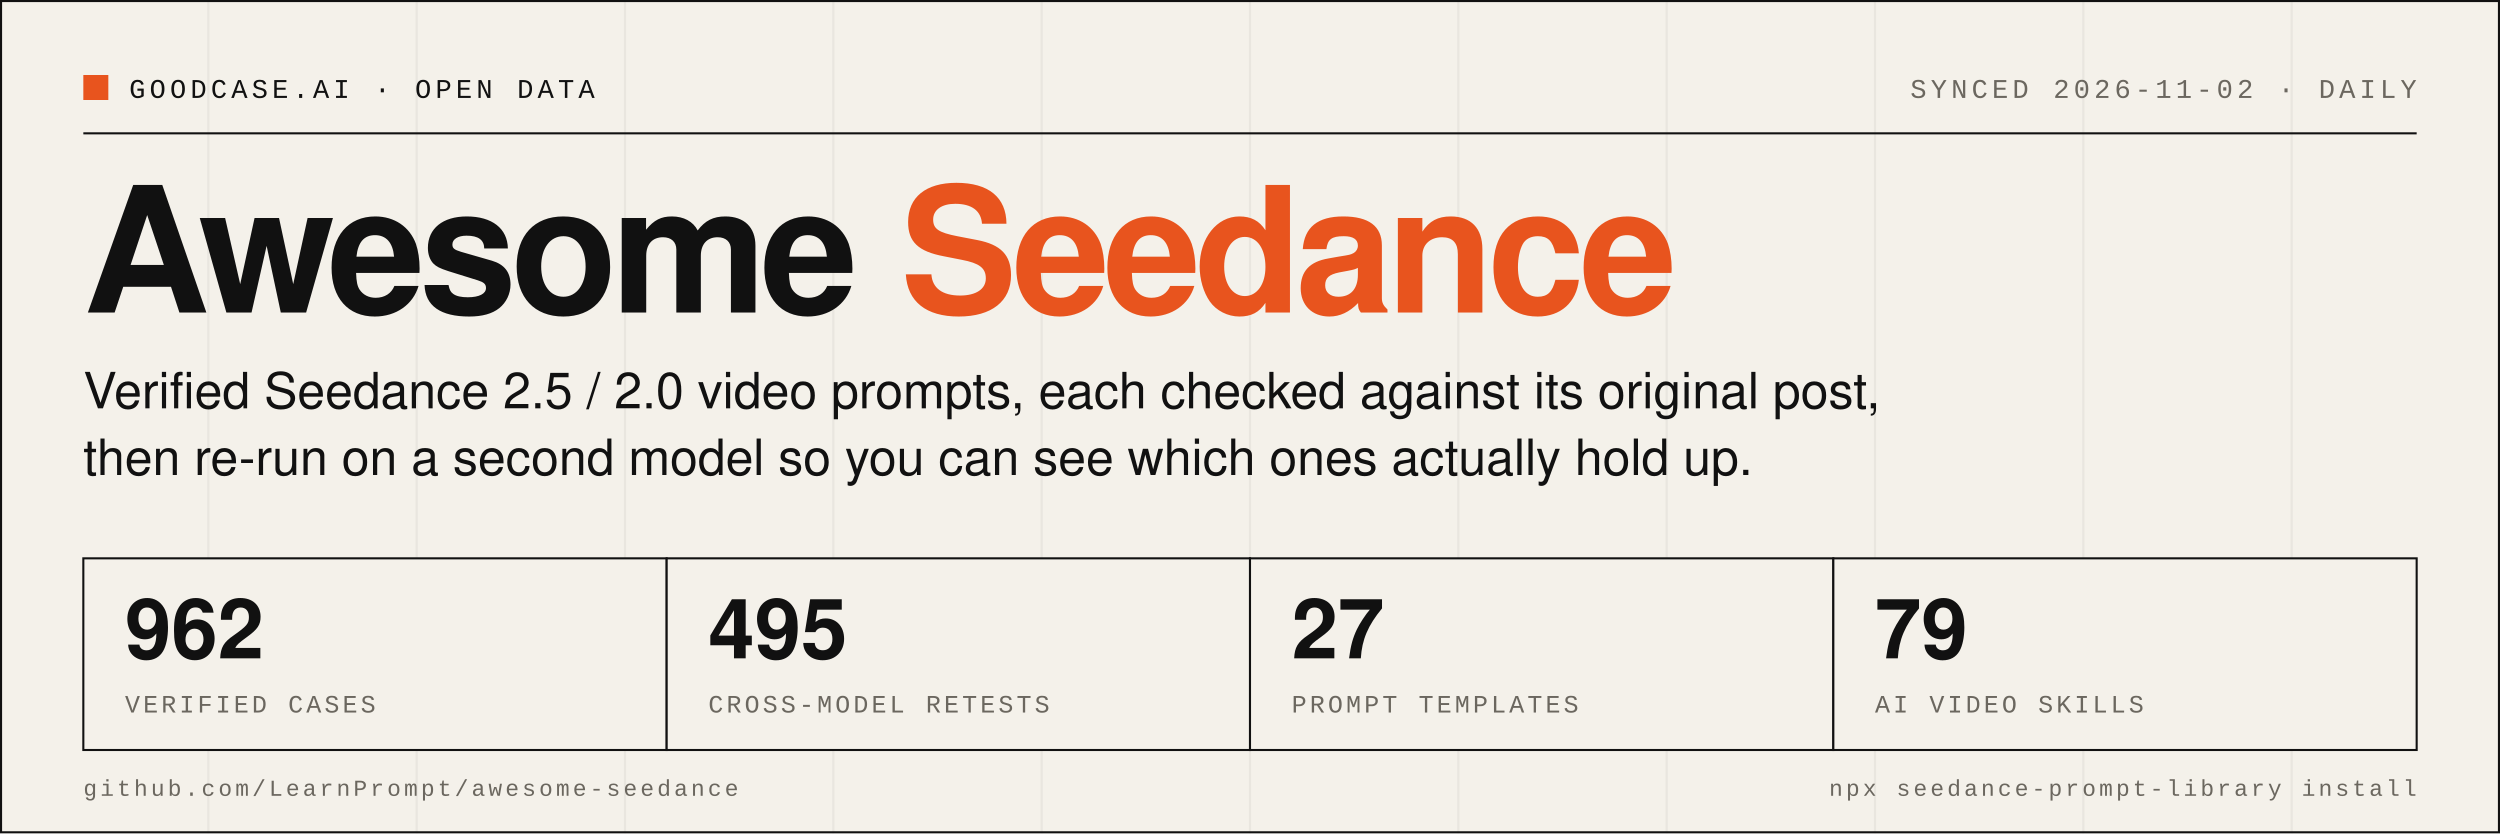
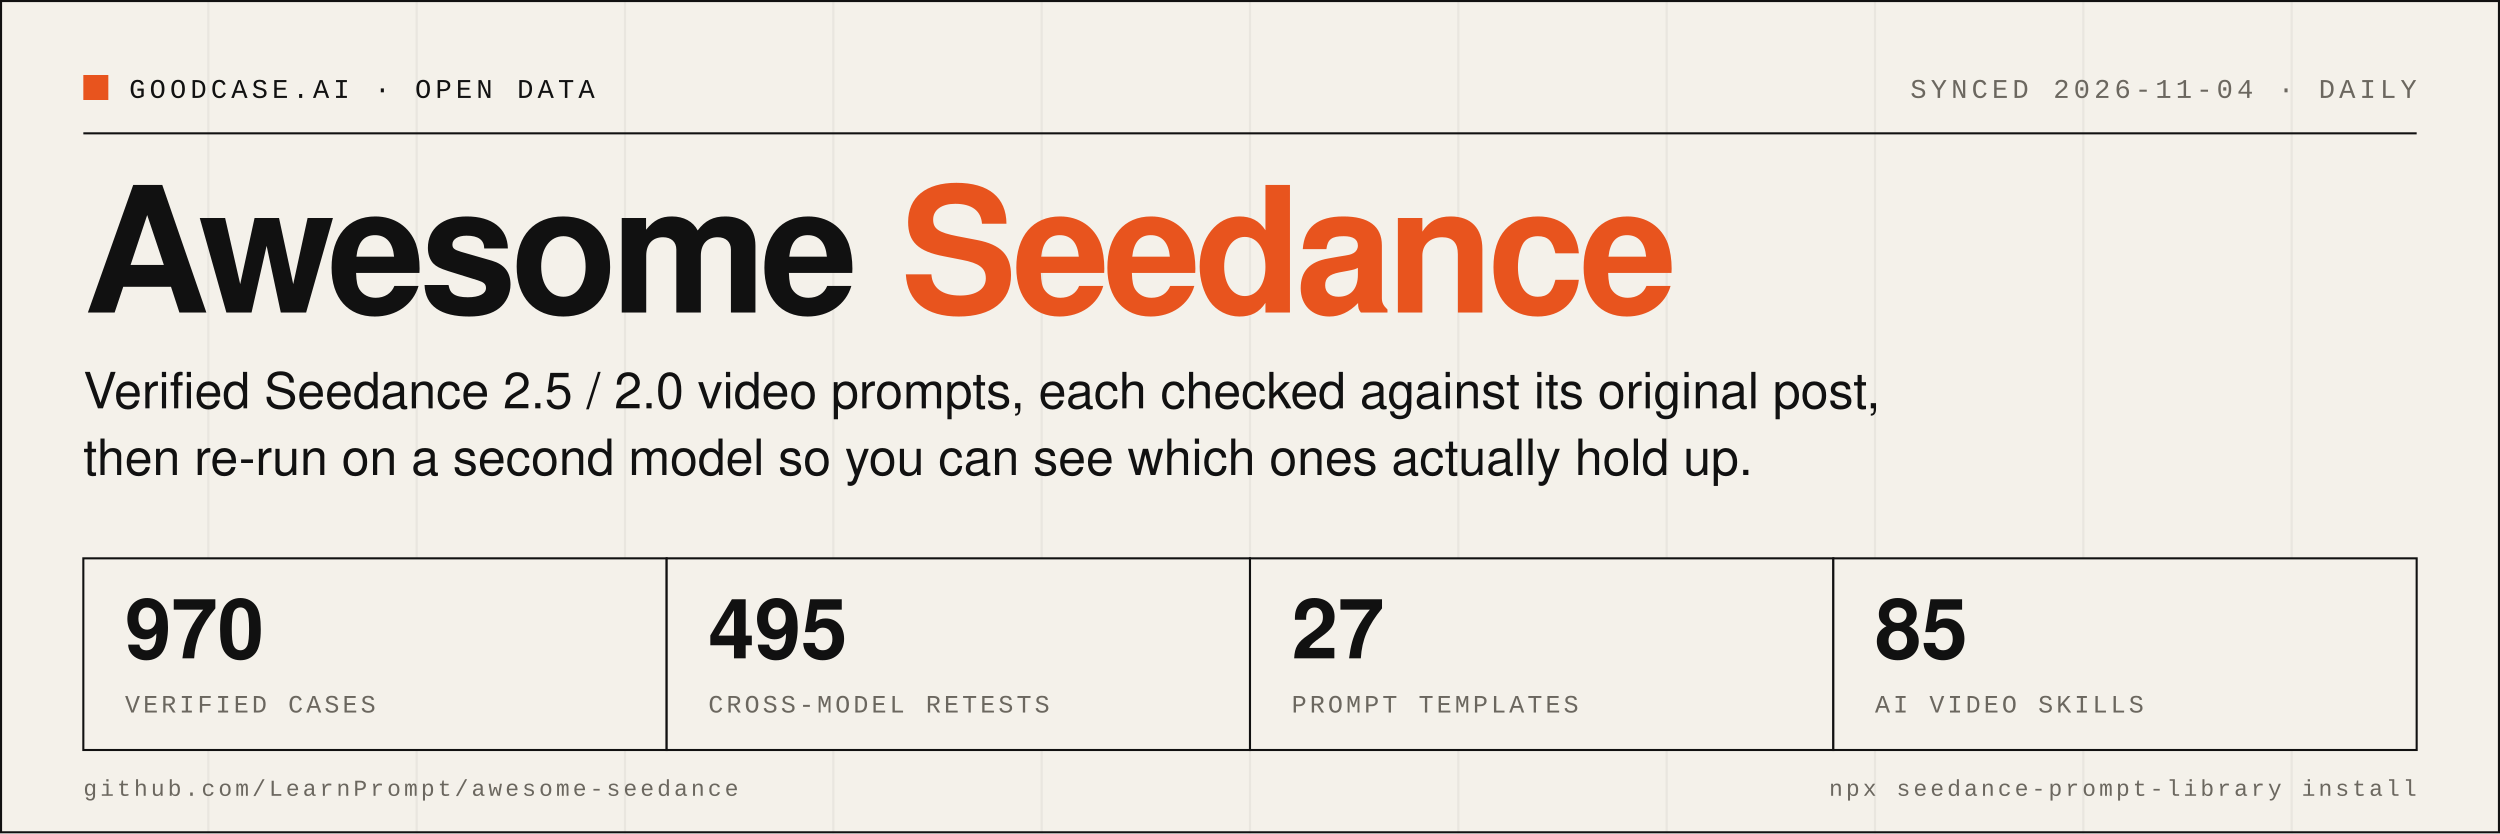
- <svg xmlns="http://www.w3.org/2000/svg" width="1200" height="400" viewBox="0 0 1200 400" role="img" aria-label="Awesome Seedance: 962 verified cases, 495 cross-model retests, 27 prompt templates, 79 AI video skills">
+ <svg xmlns="http://www.w3.org/2000/svg" width="1200" height="400" viewBox="0 0 1200 400" role="img" aria-label="Awesome Seedance: 970 verified cases, 495 cross-model retests, 27 prompt templates, 85 AI video skills">
  <rect width="1200" height="400" fill="#F4F1EA" />
  <line x1="0" y1="0" x2="0" y2="400" stroke="#111111" stroke-opacity="0.05" stroke-width="1" />
  <line x1="100" y1="0" x2="100" y2="400" stroke="#111111" stroke-opacity="0.05" stroke-width="1" />
  <line x1="200" y1="0" x2="200" y2="400" stroke="#111111" stroke-opacity="0.05" stroke-width="1" />
  <line x1="300" y1="0" x2="300" y2="400" stroke="#111111" stroke-opacity="0.05" stroke-width="1" />
  <line x1="400" y1="0" x2="400" y2="400" stroke="#111111" stroke-opacity="0.05" stroke-width="1" />
  <line x1="500" y1="0" x2="500" y2="400" stroke="#111111" stroke-opacity="0.05" stroke-width="1" />
  <line x1="600" y1="0" x2="600" y2="400" stroke="#111111" stroke-opacity="0.05" stroke-width="1" />
  <line x1="700" y1="0" x2="700" y2="400" stroke="#111111" stroke-opacity="0.05" stroke-width="1" />
  <line x1="800" y1="0" x2="800" y2="400" stroke="#111111" stroke-opacity="0.05" stroke-width="1" />
  <line x1="900" y1="0" x2="900" y2="400" stroke="#111111" stroke-opacity="0.05" stroke-width="1" />
  <line x1="1000" y1="0" x2="1000" y2="400" stroke="#111111" stroke-opacity="0.05" stroke-width="1" />
  <line x1="1100" y1="0" x2="1100" y2="400" stroke="#111111" stroke-opacity="0.05" stroke-width="1" />
  <rect x="0.5" y="0.5" width="1199" height="399" fill="none" stroke="#111111" stroke-width="1" />
  <rect x="40" y="36" width="12" height="12" fill="#E8541E" />
  <text x="62" y="47" font-family="SFMono-Regular, Menlo, Consolas, 'Liberation Mono', monospace" font-size="13" letter-spacing="2" fill="#111111">GOODCASE.AI · OPEN DATA</text>
-   <text x="1160" y="47" text-anchor="end" font-family="SFMono-Regular, Menlo, Consolas, 'Liberation Mono', monospace" font-size="13" letter-spacing="2" fill="#6B675F">SYNCED 2026-11-02 · DAILY</text>
+   <text x="1160" y="47" text-anchor="end" font-family="SFMono-Regular, Menlo, Consolas, 'Liberation Mono', monospace" font-size="13" letter-spacing="2" fill="#6B675F">SYNCED 2026-11-04 · DAILY</text>
  <line x1="40" y1="64" x2="1160" y2="64" stroke="#111111" stroke-width="1" />
  <text x="40" y="150" font-family="Helvetica Neue, Helvetica, Arial, 'PingFang SC', sans-serif" font-size="84" font-weight="800" letter-spacing="-3" fill="#111111">Awesome <tspan fill="#E8541E">Seedance</tspan>
  </text>
  <text x="40" y="196" font-family="Helvetica Neue, Helvetica, Arial, 'PingFang SC', sans-serif" font-size="24" fill="#111111">Verified Seedance 2.5 / 2.0 video prompts, each checked against its original post,</text>
  <text x="40" y="228" font-family="Helvetica Neue, Helvetica, Arial, 'PingFang SC', sans-serif" font-size="24" fill="#111111">then re-run on a second model so you can see which ones actually hold up.</text>
  <rect x="40" y="268" width="280" height="92" fill="#F4F1EA" stroke="#111111" stroke-width="1" />
-   <text x="60" y="316" font-family="Helvetica Neue, Helvetica, Arial, 'PingFang SC', sans-serif" font-size="40" font-weight="700" fill="#111111">962</text>
+   <text x="60" y="316" font-family="Helvetica Neue, Helvetica, Arial, 'PingFang SC', sans-serif" font-size="40" font-weight="700" fill="#111111">970</text>
  <text x="60" y="342" font-family="SFMono-Regular, Menlo, Consolas, 'Liberation Mono', monospace" font-size="12" letter-spacing="1.5" fill="#6B675F">VERIFIED CASES</text>
  <rect x="320" y="268" width="280" height="92" fill="#F4F1EA" stroke="#111111" stroke-width="1" />
  <text x="340" y="316" font-family="Helvetica Neue, Helvetica, Arial, 'PingFang SC', sans-serif" font-size="40" font-weight="700" fill="#111111">495</text>
  <text x="340" y="342" font-family="SFMono-Regular, Menlo, Consolas, 'Liberation Mono', monospace" font-size="12" letter-spacing="1.5" fill="#6B675F">CROSS-MODEL RETESTS</text>
  <rect x="600" y="268" width="280" height="92" fill="#F4F1EA" stroke="#111111" stroke-width="1" />
  <text x="620" y="316" font-family="Helvetica Neue, Helvetica, Arial, 'PingFang SC', sans-serif" font-size="40" font-weight="700" fill="#111111">27</text>
  <text x="620" y="342" font-family="SFMono-Regular, Menlo, Consolas, 'Liberation Mono', monospace" font-size="12" letter-spacing="1.5" fill="#6B675F">PROMPT TEMPLATES</text>
  <rect x="880" y="268" width="280" height="92" fill="#F4F1EA" stroke="#111111" stroke-width="1" />
-   <text x="900" y="316" font-family="Helvetica Neue, Helvetica, Arial, 'PingFang SC', sans-serif" font-size="40" font-weight="700" fill="#111111">79</text>
+   <text x="900" y="316" font-family="Helvetica Neue, Helvetica, Arial, 'PingFang SC', sans-serif" font-size="40" font-weight="700" fill="#111111">85</text>
  <text x="900" y="342" font-family="SFMono-Regular, Menlo, Consolas, 'Liberation Mono', monospace" font-size="12" letter-spacing="1.5" fill="#6B675F">AI VIDEO SKILLS</text>
  <text x="40" y="382" font-family="SFMono-Regular, Menlo, Consolas, 'Liberation Mono', monospace" font-size="11" letter-spacing="1.5" fill="#6B675F">github.com/LearnPrompt/awesome-seedance</text>
  <text x="1160" y="382" text-anchor="end" font-family="SFMono-Regular, Menlo, Consolas, 'Liberation Mono', monospace" font-size="11" letter-spacing="1.5" fill="#6B675F">npx seedance-prompt-library install</text>
</svg>
